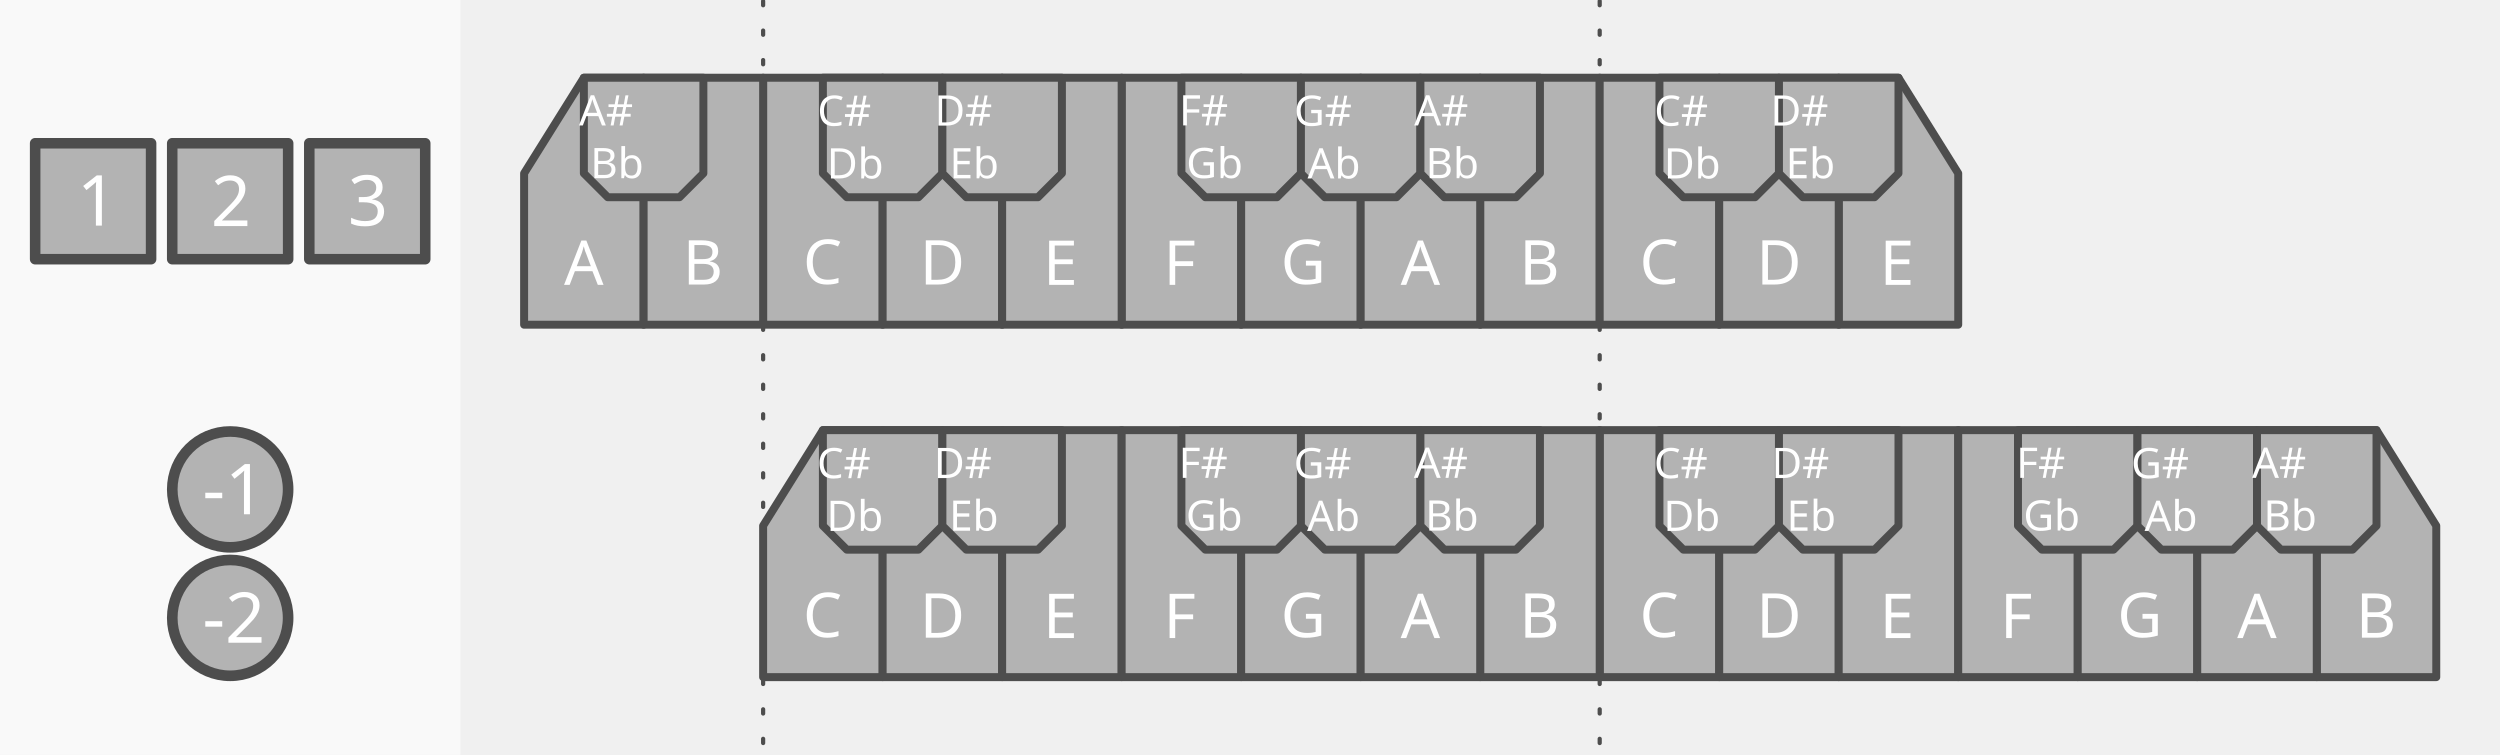
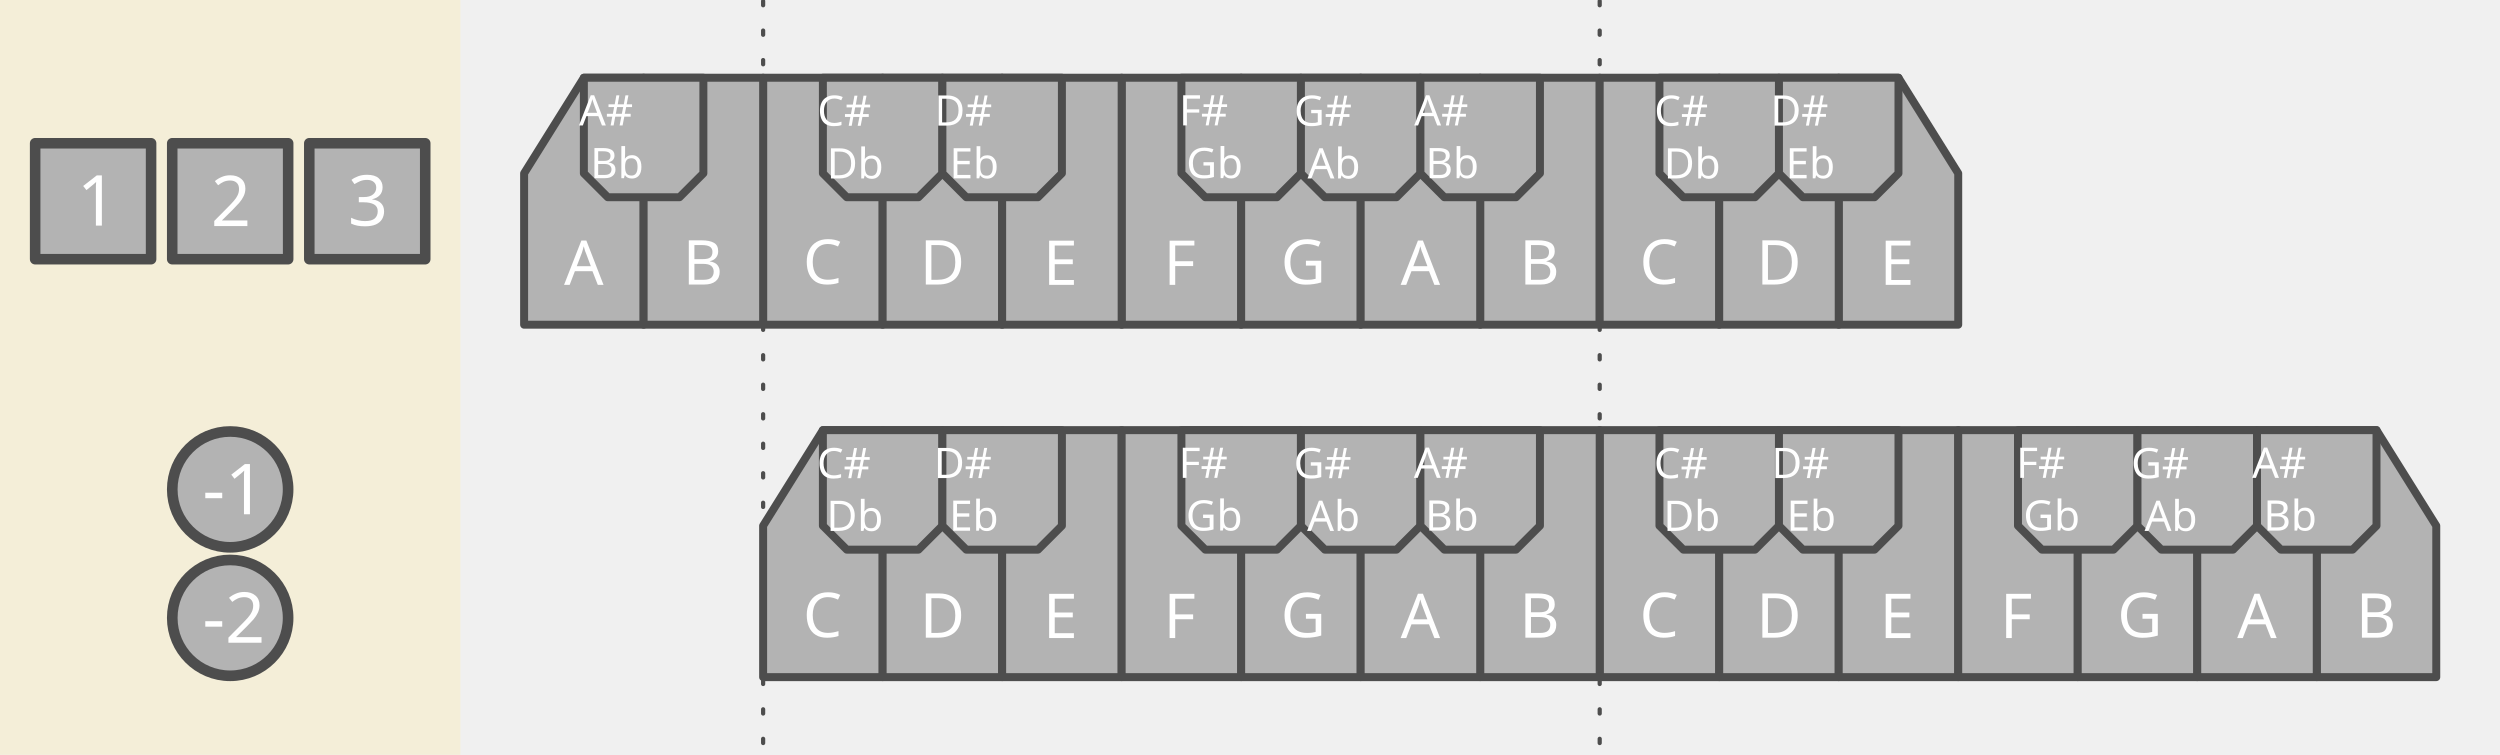
<svg xmlns="http://www.w3.org/2000/svg" width="313.783mm" height="94.744mm" viewBox="0 0 313.783 94.744" version="1.1" id="svg1" xml:space="preserve">
  <defs id="defs1">
    <rect x="230.551" y="-59.234" width="83.15" height="59.234" id="rect100" />
    <rect x="1002.449" y="442.586" width="858.827" height="111.035" id="rect101" />
    <rect x="230.551" y="-59.234" width="83.15" height="59.234" id="rect100-3" />
  </defs>
  <g id="layer1" transform="translate(53.57477,-26.64054)">
    <rect style="fill:#b3b3b3;fill-opacity:1;stroke:#4d4d4d;stroke-width:1;stroke-linecap:round;stroke-linejoin:round;stroke-dasharray:none" id="tab_s9" width="15" height="31" x="132.208" y="36.396" />
    <rect style="fill:#b3b3b3;fill-opacity:1;stroke:#4d4d4d;stroke-width:1;stroke-linecap:round;stroke-linejoin:round;stroke-dasharray:none" id="tab_s6" width="15" height="31" x="87.208" y="36.396" />
    <rect style="fill:#b3b3b3;fill-opacity:1;stroke:#4d4d4d;stroke-width:1;stroke-linecap:round;stroke-linejoin:round;stroke-dasharray:none" id="tab_s7" width="15" height="31" x="102.208" y="36.396" />
    <rect style="fill:#b3b3b3;fill-opacity:1;stroke:#4d4d4d;stroke-width:1;stroke-linecap:round;stroke-linejoin:round;stroke-dasharray:none" id="tab_s8" width="15" height="31" x="117.208" y="36.396" />
    <path style="fill:#b3b3b3;fill-opacity:1;stroke:#4d4d4d;stroke-width:1;stroke-linecap:round;stroke-linejoin:round;stroke-dasharray:none" d="m 94.708,36.396 v 12 l 3,3 h 9 l 3,-3 V 36.396 Z" id="tab_s6_5" />
    <path style="fill:#b3b3b3;fill-opacity:1;stroke:#4d4d4d;stroke-width:1;stroke-linecap:round;stroke-linejoin:round;stroke-dasharray:none" d="m 109.708,36.396 v 12 l 3,3 h 9 l 3,-3 V 36.396 Z" id="tab_s7_5" />
    <path style="fill:#b3b3b3;fill-opacity:1;stroke:#4d4d4d;stroke-width:1;stroke-linecap:round;stroke-linejoin:round;stroke-dasharray:none" d="m 124.708,36.396 v 12 l 3,3 h 9 l 3,-3 V 36.396 Z" id="tab_s8_5" />
-     <rect style="fill:#f9f9f9;stroke-width:1.323;stroke-linecap:round;stroke-linejoin:round" id="rect1" width="57.783" height="94.744" x="-53.575" y="26.641" />
+     <rect style="fill:#f4eed8;stroke-width:1.323;stroke-linecap:round;stroke-linejoin:round;fill-opacity:1" id="rect1" width="57.783" height="94.744" x="-53.575" y="26.641" />
    <rect style="fill:#b3b3b3;fill-opacity:1;stroke:#4d4d4d;stroke-width:1;stroke-linecap:round;stroke-linejoin:round;stroke-dasharray:none" id="tab_s3" width="15" height="31" x="42.208" y="36.396" />
    <rect style="fill:#b3b3b3;fill-opacity:1;stroke:#4d4d4d;stroke-width:1;stroke-linecap:round;stroke-linejoin:round;stroke-dasharray:none" id="tab_s4" width="15" height="31" x="57.208" y="36.396" />
    <rect style="fill:#b3b3b3;fill-opacity:1;stroke:#4d4d4d;stroke-width:1;stroke-linecap:round;stroke-linejoin:round;stroke-dasharray:none" id="tab_s5" width="15" height="31" x="72.208" y="36.396" />
    <path style="fill:#b3b3b3;fill-opacity:1;stroke:#4d4d4d;stroke-width:1;stroke-linecap:round;stroke-linejoin:round;stroke-dasharray:none" d="m 49.708,36.396 v 12 l 3,3 h 9 l 3,-3 V 36.396 Z" id="tab_s3_5" />
    <path style="fill:#b3b3b3;fill-opacity:1;stroke:#4d4d4d;stroke-width:1;stroke-linecap:round;stroke-linejoin:round;stroke-dasharray:none" d="m 64.708,36.396 v 12 l 3,3 h 9 l 3,-3 V 36.396 Z" id="tab_s4_5" />
    <path id="tab_s12" style="fill:#b3b3b3;stroke:#4d4d4d;stroke-linecap:round;stroke-linejoin:round" d="m 192.208,48.396 -7.5,-12 h -7.5 v 31 h 15 z" />
    <path id="tab_s1" style="fill:#b3b3b3;stroke:#4d4d4d;stroke-linecap:round;stroke-linejoin:round" d="m 12.208,48.396 7.5,-12 h 7.5 V 67.396 H 12.208 Z" />
    <rect style="fill:#b3b3b3;fill-opacity:1;stroke:#4d4d4d;stroke-width:1;stroke-linecap:round;stroke-linejoin:round;stroke-dasharray:none" id="tab_s2" width="15" height="31" x="27.208" y="36.396" />
    <path style="fill:#b3b3b3;fill-opacity:1;stroke:#4d4d4d;stroke-width:1;stroke-linecap:round;stroke-linejoin:round;stroke-dasharray:none" d="m 19.708,36.396 v 12 l 3,3 h 9 l 3,-3 V 36.396 Z" id="tab_s1_5" />
    <rect style="fill:#b3b3b3;fill-opacity:1;stroke:#4d4d4d;stroke-width:1;stroke-linecap:round;stroke-linejoin:round;stroke-dasharray:none" id="tab_s10" width="15" height="31" x="147.208" y="36.396" />
    <rect style="fill:#b3b3b3;fill-opacity:1;stroke:#4d4d4d;stroke-width:1;stroke-linecap:round;stroke-linejoin:round;stroke-dasharray:none" id="tab_s11" width="15" height="31" x="162.208" y="36.396" />
    <path style="fill:#b3b3b3;fill-opacity:1;stroke:#4d4d4d;stroke-width:1;stroke-linecap:round;stroke-linejoin:round;stroke-dasharray:none" d="m 154.708,36.396 v 12 l 3,3 h 9 l 3,-3 V 36.396 Z" id="tab_s10_5" />
    <path style="fill:#b3b3b3;fill-opacity:1;stroke:#4d4d4d;stroke-width:1;stroke-linecap:round;stroke-linejoin:round;stroke-dasharray:none" d="m 169.708,36.396 v 12 l 3,3 h 9 l 3,-3 V 36.396 Z" id="tab_s11_5" />
    <path id="tab_x3" style="fill:#b3b3b3;stroke:#4d4d4d;stroke-linecap:round;stroke-linejoin:round" d="M 42.208,92.629 49.708,80.629 h 7.5 V 111.629 H 42.208 Z" />
    <rect style="fill:#b3b3b3;fill-opacity:1;stroke:#4d4d4d;stroke-width:1;stroke-linecap:round;stroke-linejoin:round;stroke-dasharray:none" id="tab_x4" width="15" height="31" x="57.208" y="80.629" />
    <rect style="fill:#b3b3b3;fill-opacity:1;stroke:#4d4d4d;stroke-width:1;stroke-linecap:round;stroke-linejoin:round;stroke-dasharray:none" id="tab_x5" width="15" height="31" x="72.208" y="80.629" />
    <path style="fill:#b3b3b3;fill-opacity:1;stroke:#4d4d4d;stroke-width:1;stroke-linecap:round;stroke-linejoin:round;stroke-dasharray:none" d="m 49.708,80.629 v 12 l 3,3 h 9 l 3,-3 V 80.629 Z" id="path61" />
    <path style="fill:#b3b3b3;fill-opacity:1;stroke:#4d4d4d;stroke-width:1;stroke-linecap:round;stroke-linejoin:round;stroke-dasharray:none" d="m 64.708,80.629 v 12 l 3,3 h 9 l 3,-3 V 80.629 Z" id="tab_x4_5" />
    <path id="tab_x16" style="fill:#b3b3b3;stroke:#4d4d4d;stroke-linecap:round;stroke-linejoin:round" d="m 252.208,92.629 -7.5,-12 h -7.5 v 31 h 15 z" />
    <rect style="fill:#b3b3b3;fill-opacity:1;stroke:#4d4d4d;stroke-width:1;stroke-linecap:round;stroke-linejoin:round;stroke-dasharray:none" id="tab_x10" width="15" height="31" x="147.208" y="80.629" />
    <rect style="fill:#b3b3b3;fill-opacity:1;stroke:#4d4d4d;stroke-width:1;stroke-linecap:round;stroke-linejoin:round;stroke-dasharray:none" id="tab_x11" width="15" height="31" x="162.208" y="80.629" />
    <path style="fill:#b3b3b3;fill-opacity:1;stroke:#4d4d4d;stroke-width:1;stroke-linecap:round;stroke-linejoin:round;stroke-dasharray:none" d="m 154.708,80.629 v 12 l 3,3 h 9 l 3,-3 V 80.629 Z" id="tab_x10_5" />
    <rect style="fill:#b3b3b3;fill-opacity:1;stroke:#4d4d4d;stroke-width:1;stroke-linecap:round;stroke-linejoin:round;stroke-dasharray:none" id="tab_x9" width="15" height="31" x="132.208" y="80.629" />
    <rect style="fill:#b3b3b3;fill-opacity:1;stroke:#4d4d4d;stroke-width:1;stroke-linecap:round;stroke-linejoin:round;stroke-dasharray:none" id="tab_x6" width="15" height="31" x="87.208" y="80.629" />
    <rect style="fill:#b3b3b3;fill-opacity:1;stroke:#4d4d4d;stroke-width:1;stroke-linecap:round;stroke-linejoin:round;stroke-dasharray:none" id="tab_x7" width="15" height="31" x="102.208" y="80.629" />
    <rect style="fill:#b3b3b3;fill-opacity:1;stroke:#4d4d4d;stroke-width:1;stroke-linecap:round;stroke-linejoin:round;stroke-dasharray:none" id="tab_x8" width="15" height="31" x="117.208" y="80.629" />
    <path style="fill:#b3b3b3;fill-opacity:1;stroke:#4d4d4d;stroke-width:1;stroke-linecap:round;stroke-linejoin:round;stroke-dasharray:none" d="m 94.708,80.629 v 12 l 3,3 h 9 l 3,-3 V 80.629 Z" id="tab_x6_5" />
    <path style="fill:#b3b3b3;fill-opacity:1;stroke:#4d4d4d;stroke-width:1;stroke-linecap:round;stroke-linejoin:round;stroke-dasharray:none" d="m 109.708,80.629 v 12 l 3,3 h 9 l 3,-3 V 80.629 Z" id="tab_x7_5" />
    <path style="fill:#b3b3b3;fill-opacity:1;stroke:#4d4d4d;stroke-width:1;stroke-linecap:round;stroke-linejoin:round;stroke-dasharray:none" d="m 124.708,80.629 v 12 l 3,3 h 9 l 3,-3 V 80.629 Z" id="tab_x8_5" />
    <rect style="fill:#b3b3b3;fill-opacity:1;stroke:#4d4d4d;stroke-width:1;stroke-linecap:round;stroke-linejoin:round;stroke-dasharray:none" id="tab_x12" width="15" height="31" x="177.208" y="80.629" />
    <rect style="fill:#b3b3b3;fill-opacity:1;stroke:#4d4d4d;stroke-width:1;stroke-linecap:round;stroke-linejoin:round;stroke-dasharray:none" id="tab_x13" width="15" height="31" x="192.208" y="80.629" />
    <rect style="fill:#b3b3b3;fill-opacity:1;stroke:#4d4d4d;stroke-width:1;stroke-linecap:round;stroke-linejoin:round;stroke-dasharray:none" id="tab_x14" width="15" height="31" x="207.208" y="80.629" />
    <rect style="fill:#b3b3b3;fill-opacity:1;stroke:#4d4d4d;stroke-width:1;stroke-linecap:round;stroke-linejoin:round;stroke-dasharray:none" id="tab_x15" width="15" height="31" x="222.208" y="80.629" />
    <path style="fill:#b3b3b3;fill-opacity:1;stroke:#4d4d4d;stroke-width:1;stroke-linecap:round;stroke-linejoin:round;stroke-dasharray:none" d="m 199.708,80.629 v 12 l 3,3 h 9 l 3,-3 V 80.629 Z" id="tab_x13_5" />
    <path style="fill:#b3b3b3;fill-opacity:1;stroke:#4d4d4d;stroke-width:1;stroke-linecap:round;stroke-linejoin:round;stroke-dasharray:none" d="m 214.708,80.629 v 12 l 3,3 h 9 l 3,-3 V 80.629 Z" id="tab_x14_5" />
    <path style="fill:#b3b3b3;fill-opacity:1;stroke:#4d4d4d;stroke-width:1;stroke-linecap:round;stroke-linejoin:round;stroke-dasharray:none" d="m 229.708,80.629 v 12 l 3,3 h 9 l 3,-3 V 80.629 Z" id="tab_x15_5" />
    <path style="fill:#b3b3b3;fill-opacity:1;stroke:#4d4d4d;stroke-width:1;stroke-linecap:round;stroke-linejoin:round;stroke-dasharray:none" d="m 169.708,80.629 v 12 l 3,3 h 9 l 3,-3 V 80.629 Z" id="tab_x11_5" />
    <text xml:space="preserve" transform="matrix(0.2645833,0,0,0.2645833,11.7083,14.40672)" id="text100" style="font-weight:300;font-size:22.667px;font-family:Ubuntu;-inkscape-font-specification:'Ubuntu Light';white-space:pre;shape-inside:url(#rect100);display:inline;opacity:1;fill:#231689;fill-opacity:0.2;stroke:none;stroke-width:3.78;stroke-linecap:round;stroke-linejoin:round;stroke-dasharray:none" />
    <ellipse style="fill:#b3b3b3;fill-opacity:1;stroke:#4d4d4d;stroke-width:1.336;stroke-linecap:round;stroke-linejoin:round;stroke-opacity:1" id="tab_xm2" cx="-24.683" cy="104.192" rx="7.27" ry="7.27" />
    <text xml:space="preserve" style="font-weight:300;font-size:8.819px;font-family:Ubuntu;-inkscape-font-specification:'Ubuntu Light';fill:#ffffff;fill-opacity:1;stroke:none;stroke-width:1;stroke-linecap:round;stroke-linejoin:round;stroke-dasharray:none" x="-28.167" y="107.314" id="text68-5">
      <tspan id="tspan68-3" style="fill:#ffffff;stroke-width:1" x="-28.167" y="107.314">-2</tspan>
    </text>
    <ellipse style="fill:#b3b3b3;fill-opacity:1;stroke:#4d4d4d;stroke-width:1.336;stroke-linecap:round;stroke-linejoin:round;stroke-opacity:1" id="tab_xm1" cx="-24.683" cy="88.067" rx="7.27" ry="7.27" />
    <text xml:space="preserve" style="font-weight:300;font-size:8.819px;font-family:Ubuntu;-inkscape-font-specification:'Ubuntu Light';fill:#ffffff;fill-opacity:1;stroke:none;stroke-width:1;stroke-linecap:round;stroke-linejoin:round;stroke-dasharray:none" x="-28.167" y="91.189" id="text1">
      <tspan id="tspan1" style="fill:#ffffff;stroke-width:1" x="-28.167" y="91.189">-1</tspan>
    </text>
    <rect style="fill:#b3b3b3;fill-opacity:1;stroke:#4d4d4d;stroke-width:1.323;stroke-linecap:round;stroke-linejoin:round;stroke-dasharray:none;stroke-opacity:1" id="tab_sm1" width="14.552" height="14.552" x="-49.163" y="44.62" />
    <text xml:space="preserve" style="font-weight:300;font-size:8.819px;font-family:Ubuntu;-inkscape-font-specification:'Ubuntu Light';fill:#ffffff;fill-opacity:1;stroke:none;stroke-width:1;stroke-linecap:round;stroke-linejoin:round;stroke-dasharray:none" x="-43.916" y="54.951" id="text5">
      <tspan id="tspan5" style="fill:#ffffff;stroke-width:1" x="-43.916" y="54.951">1</tspan>
    </text>
    <rect style="fill:#b3b3b3;fill-opacity:1;stroke:#4d4d4d;stroke-width:1.323;stroke-linecap:round;stroke-linejoin:round;stroke-dasharray:none;stroke-opacity:1" id="tab_sm2" width="14.552" height="14.552" x="-31.959" y="44.62" />
    <text xml:space="preserve" style="font-weight:300;font-size:8.819px;font-family:Ubuntu;-inkscape-font-specification:'Ubuntu Light';fill:#ffffff;fill-opacity:1;stroke:none;stroke-width:1;stroke-linecap:round;stroke-linejoin:round;stroke-dasharray:none" x="-27.104" y="55.018" id="text6">
      <tspan id="tspan6" style="fill:#ffffff;stroke-width:1" x="-27.104" y="55.018">2</tspan>
    </text>
    <rect style="fill:#b3b3b3;fill-opacity:1;stroke:#4d4d4d;stroke-width:1.323;stroke-linecap:round;stroke-linejoin:round;stroke-dasharray:none;stroke-opacity:1" id="tab_sm3" width="14.552" height="14.552" x="-14.755" y="44.62" />
    <text xml:space="preserve" style="font-weight:300;font-size:8.819px;font-family:Ubuntu;-inkscape-font-specification:'Ubuntu Light';fill:#ffffff;fill-opacity:1;stroke:none;stroke-width:1;stroke-linecap:round;stroke-linejoin:round;stroke-dasharray:none" x="-9.9" y="54.951" id="text7">
      <tspan id="tspan7" style="fill:#ffffff;stroke-width:1" x="-9.9" y="54.951">3</tspan>
    </text>
    <path style="fill:#4d4d4d;stroke:#4d4d4d;stroke-width:0.529;stroke-linecap:round;stroke-linejoin:round;stroke-dasharray:0.529,3.175;stroke-dashoffset:0" d="M 42.208,26.772 V 121.252" id="path3" />
    <path style="fill:#4d4d4d;stroke:#4d4d4d;stroke-width:0.529;stroke-linecap:round;stroke-linejoin:round;stroke-dasharray:0.529,3.175;stroke-dashoffset:0" d="M 147.208,26.772 V 121.252" id="path4" />
    <text xml:space="preserve" style="font-weight:300;font-size:7.761px;font-family:Ubuntu;-inkscape-font-specification:'Ubuntu Light';fill:#ffffff;fill-opacity:1;stroke:none;stroke-width:1;stroke-linecap:round;stroke-linejoin:round;stroke-dasharray:none" x="32.128" y="62.349" id="text32-2">
      <tspan id="tspan32-3" style="font-size:7.761px;fill:#ffffff;stroke-width:1" x="32.128" y="62.349">B</tspan>
    </text>
    <text xml:space="preserve" style="font-weight:300;font-size:7.761px;font-family:Ubuntu;-inkscape-font-specification:'Ubuntu Light';fill:#ffffff;fill-opacity:1;stroke:none;stroke-width:1;stroke-linecap:round;stroke-linejoin:round;stroke-dasharray:none" x="47.213" y="62.279" id="text33-7">
      <tspan id="tspan33-5" style="font-size:7.761px;fill:#ffffff;stroke-width:1" x="47.213" y="62.279">C</tspan>
    </text>
    <text xml:space="preserve" style="font-weight:300;font-size:7.761px;font-family:Ubuntu;-inkscape-font-specification:'Ubuntu Light';fill:#ffffff;fill-opacity:1;stroke:none;stroke-width:1;stroke-linecap:round;stroke-linejoin:round;stroke-dasharray:none" x="61.875" y="62.349" id="text34-9">
      <tspan id="tspan34-2" style="font-size:7.761px;fill:#ffffff;stroke-width:1" x="61.875" y="62.349">D</tspan>
    </text>
    <text xml:space="preserve" style="font-weight:300;font-size:7.761px;font-family:Ubuntu;-inkscape-font-specification:'Ubuntu Light';fill:#ffffff;fill-opacity:1;stroke:none;stroke-width:1;stroke-linecap:round;stroke-linejoin:round;stroke-dasharray:none" x="77.357" y="62.395" id="text35-2">
      <tspan id="tspan35-8" style="font-size:7.761px;fill:#ffffff;stroke-width:1" x="77.357" y="62.395">E</tspan>
    </text>
    <text xml:space="preserve" style="font-weight:300;font-size:7.761px;font-family:Ubuntu;-inkscape-font-specification:'Ubuntu Light';fill:#ffffff;fill-opacity:1;stroke:none;stroke-width:1;stroke-linecap:round;stroke-linejoin:round;stroke-dasharray:none" x="92.477" y="62.395" id="text36-9">
      <tspan id="tspan36-7" style="font-size:7.761px;fill:#ffffff;stroke-width:1" x="92.477" y="62.395">F</tspan>
    </text>
    <text xml:space="preserve" style="font-weight:300;font-size:7.761px;font-family:Ubuntu;-inkscape-font-specification:'Ubuntu Light';fill:#ffffff;fill-opacity:1;stroke:none;stroke-width:1;stroke-linecap:round;stroke-linejoin:round;stroke-dasharray:none" x="107.178" y="62.287" id="text37-3">
      <tspan id="tspan37-6" style="font-size:7.761px;fill:#ffffff;stroke-width:1" x="107.178" y="62.287">G</tspan>
    </text>
    <text xml:space="preserve" style="font-weight:300;font-size:7.761px;font-family:Ubuntu;-inkscape-font-specification:'Ubuntu Light';fill:#ffffff;fill-opacity:1;stroke:none;stroke-width:1;stroke-linecap:round;stroke-linejoin:round;stroke-dasharray:none" x="122.221" y="62.395" id="text38-1">
      <tspan id="tspan38-2" style="font-size:7.761px;fill:#ffffff;stroke-width:1" x="122.221" y="62.395">A</tspan>
    </text>
    <text xml:space="preserve" style="font-weight:300;font-size:7.761px;font-family:Ubuntu;-inkscape-font-specification:'Ubuntu Light';fill:#ffffff;fill-opacity:1;stroke:none;stroke-width:1;stroke-linecap:round;stroke-linejoin:round;stroke-dasharray:none" x="137.128" y="62.349" id="text39-9">
      <tspan id="tspan39-3" style="font-size:7.761px;fill:#ffffff;stroke-width:1" x="137.128" y="62.349">B</tspan>
    </text>
    <text xml:space="preserve" style="font-weight:300;font-size:7.761px;font-family:Ubuntu;-inkscape-font-specification:'Ubuntu Light';fill:#ffffff;fill-opacity:1;stroke:none;stroke-width:1;stroke-linecap:round;stroke-linejoin:round;stroke-dasharray:none" x="152.213" y="62.279" id="text40-1">
      <tspan id="tspan40-9" style="font-size:7.761px;fill:#ffffff;stroke-width:1" x="152.213" y="62.279">C</tspan>
    </text>
    <text xml:space="preserve" style="font-weight:300;font-size:7.761px;font-family:Ubuntu;-inkscape-font-specification:'Ubuntu Light';fill:#ffffff;fill-opacity:1;stroke:none;stroke-width:1;stroke-linecap:round;stroke-linejoin:round;stroke-dasharray:none" x="166.875" y="62.349" id="text41-4">
      <tspan id="tspan41-7" style="font-size:7.761px;fill:#ffffff;stroke-width:1" x="166.875" y="62.349">D</tspan>
    </text>
    <text xml:space="preserve" style="font-weight:300;font-size:7.761px;font-family:Ubuntu;-inkscape-font-specification:'Ubuntu Light';fill:#ffffff;fill-opacity:1;stroke:none;stroke-width:1;stroke-linecap:round;stroke-linejoin:round;stroke-dasharray:none" x="182.357" y="62.395" id="text42-8">
      <tspan id="tspan42-4" style="font-size:7.761px;fill:#ffffff;stroke-width:1" x="182.357" y="62.395">E</tspan>
    </text>
    <text xml:space="preserve" style="font-weight:300;font-size:7.761px;font-family:Ubuntu;-inkscape-font-specification:'Ubuntu Light';fill:#ffffff;fill-opacity:1;stroke:none;stroke-width:1;stroke-linecap:round;stroke-linejoin:round;stroke-dasharray:none" x="17.221" y="62.395" id="text31-5">
      <tspan id="tspan31-0" style="font-size:7.761px;fill:#ffffff;stroke-width:1" x="17.221" y="62.395">A</tspan>
    </text>
    <text xml:space="preserve" transform="matrix(0.2645833,0,0,0.2645833,-2.791717,153.5227)" id="text100-6" style="font-weight:300;font-size:22.667px;font-family:Ubuntu;-inkscape-font-specification:'Ubuntu Light';white-space:pre;shape-inside:url(#rect100-3);display:inline;fill:#231689;fill-opacity:0.2;stroke:none;stroke-width:3.78;stroke-linecap:round;stroke-linejoin:round;stroke-dasharray:none" />
    <text xml:space="preserve" style="font-weight:300;font-size:7.761px;font-family:Ubuntu;-inkscape-font-specification:'Ubuntu Light';fill:#ffffff;fill-opacity:1;stroke:none;stroke-width:1;stroke-linecap:round;stroke-linejoin:round;stroke-dasharray:none" x="47.213" y="106.606" id="text3">
      <tspan id="tspan3" style="font-size:7.761px;fill:#ffffff;stroke-width:1" x="47.213" y="106.606">C</tspan>
    </text>
    <text xml:space="preserve" style="font-weight:300;font-size:7.761px;font-family:Ubuntu;-inkscape-font-specification:'Ubuntu Light';fill:#ffffff;fill-opacity:1;stroke:none;stroke-width:1;stroke-linecap:round;stroke-linejoin:round;stroke-dasharray:none" x="61.875" y="106.676" id="text4">
      <tspan id="tspan4" style="font-size:7.761px;fill:#ffffff;stroke-width:1" x="61.875" y="106.676">D</tspan>
    </text>
    <text xml:space="preserve" style="font-weight:300;font-size:7.761px;font-family:Ubuntu;-inkscape-font-specification:'Ubuntu Light';fill:#ffffff;fill-opacity:1;stroke:none;stroke-width:1;stroke-linecap:round;stroke-linejoin:round;stroke-dasharray:none" x="77.357" y="106.722" id="text5-9">
      <tspan id="tspan5-2" style="font-size:7.761px;fill:#ffffff;stroke-width:1" x="77.357" y="106.722">E</tspan>
    </text>
    <text xml:space="preserve" style="font-weight:300;font-size:7.761px;font-family:Ubuntu;-inkscape-font-specification:'Ubuntu Light';fill:#ffffff;fill-opacity:1;stroke:none;stroke-width:1;stroke-linecap:round;stroke-linejoin:round;stroke-dasharray:none" x="92.477" y="106.722" id="text6-0">
      <tspan id="tspan6-6" style="font-size:7.761px;fill:#ffffff;stroke-width:1" x="92.477" y="106.722">F</tspan>
    </text>
    <text xml:space="preserve" style="font-weight:300;font-size:7.761px;font-family:Ubuntu;-inkscape-font-specification:'Ubuntu Light';fill:#ffffff;fill-opacity:1;stroke:none;stroke-width:1;stroke-linecap:round;stroke-linejoin:round;stroke-dasharray:none" x="107.178" y="106.613" id="text7-8">
      <tspan id="tspan7-9" style="font-size:7.761px;fill:#ffffff;stroke-width:1" x="107.178" y="106.613">G</tspan>
    </text>
    <text xml:space="preserve" style="font-weight:300;font-size:7.761px;font-family:Ubuntu;-inkscape-font-specification:'Ubuntu Light';fill:#ffffff;fill-opacity:1;stroke:none;stroke-width:1;stroke-linecap:round;stroke-linejoin:round;stroke-dasharray:none" x="122.221" y="106.722" id="text8">
      <tspan id="tspan8" style="font-size:7.761px;fill:#ffffff;stroke-width:1" x="122.221" y="106.722">A</tspan>
    </text>
    <text xml:space="preserve" style="font-weight:300;font-size:7.761px;font-family:Ubuntu;-inkscape-font-specification:'Ubuntu Light';fill:#ffffff;fill-opacity:1;stroke:none;stroke-width:1;stroke-linecap:round;stroke-linejoin:round;stroke-dasharray:none" x="137.128" y="106.676" id="text9">
      <tspan id="tspan9" style="font-size:7.761px;fill:#ffffff;stroke-width:1" x="137.128" y="106.676">B</tspan>
    </text>
    <text xml:space="preserve" style="font-weight:300;font-size:7.761px;font-family:Ubuntu;-inkscape-font-specification:'Ubuntu Light';fill:#ffffff;fill-opacity:1;stroke:none;stroke-width:1;stroke-linecap:round;stroke-linejoin:round;stroke-dasharray:none" x="152.213" y="106.606" id="text10">
      <tspan id="tspan10" style="font-size:7.761px;fill:#ffffff;stroke-width:1" x="152.213" y="106.606">C</tspan>
    </text>
    <text xml:space="preserve" style="font-weight:300;font-size:7.761px;font-family:Ubuntu;-inkscape-font-specification:'Ubuntu Light';fill:#ffffff;fill-opacity:1;stroke:none;stroke-width:1;stroke-linecap:round;stroke-linejoin:round;stroke-dasharray:none" x="166.875" y="106.676" id="text11">
      <tspan id="tspan11" style="font-size:7.761px;fill:#ffffff;stroke-width:1" x="166.875" y="106.676">D</tspan>
    </text>
    <text xml:space="preserve" style="font-weight:300;font-size:7.761px;font-family:Ubuntu;-inkscape-font-specification:'Ubuntu Light';fill:#ffffff;fill-opacity:1;stroke:none;stroke-width:1;stroke-linecap:round;stroke-linejoin:round;stroke-dasharray:none" x="182.357" y="106.722" id="text12">
      <tspan id="tspan12" style="font-size:7.761px;fill:#ffffff;stroke-width:1" x="182.357" y="106.722">E</tspan>
    </text>
    <text xml:space="preserve" style="font-weight:300;font-size:7.761px;font-family:Ubuntu;-inkscape-font-specification:'Ubuntu Light';fill:#ffffff;fill-opacity:1;stroke:none;stroke-width:1;stroke-linecap:round;stroke-linejoin:round;stroke-dasharray:none" x="197.477" y="106.722" id="text13">
      <tspan id="tspan13" style="font-size:7.761px;fill:#ffffff;stroke-width:1" x="197.477" y="106.722">F</tspan>
    </text>
    <text xml:space="preserve" style="font-weight:300;font-size:7.761px;font-family:Ubuntu;-inkscape-font-specification:'Ubuntu Light';fill:#ffffff;fill-opacity:1;stroke:none;stroke-width:1;stroke-linecap:round;stroke-linejoin:round;stroke-dasharray:none" x="212.178" y="106.613" id="text14">
      <tspan id="tspan14" style="font-size:7.761px;fill:#ffffff;stroke-width:1" x="212.178" y="106.613">G</tspan>
    </text>
    <text xml:space="preserve" style="font-weight:300;font-size:7.761px;font-family:Ubuntu;-inkscape-font-specification:'Ubuntu Light';fill:#ffffff;fill-opacity:1;stroke:none;stroke-width:1;stroke-linecap:round;stroke-linejoin:round;stroke-dasharray:none" x="227.221" y="106.722" id="text15">
      <tspan id="tspan15" style="font-size:7.761px;fill:#ffffff;stroke-width:1" x="227.221" y="106.722">A</tspan>
    </text>
    <text xml:space="preserve" style="font-weight:300;font-size:7.761px;font-family:Ubuntu;-inkscape-font-specification:'Ubuntu Light';fill:#ffffff;fill-opacity:1;stroke:none;stroke-width:1;stroke-linecap:round;stroke-linejoin:round;stroke-dasharray:none" x="242.128" y="106.676" id="text16">
      <tspan id="tspan16" style="font-size:7.761px;fill:#ffffff;stroke-width:1" x="242.128" y="106.676">B</tspan>
    </text>
    <text xml:space="preserve" transform="matrix(0.2645833,0,0,0.2645833,-10.29172,153.5227)" id="text97-2" style="font-weight:300;font-size:29.333px;line-height:1;font-family:Ubuntu;-inkscape-font-specification:'Ubuntu Light';text-align:center;white-space:pre;shape-inside:url(#rect101);display:inline;fill:#b3b3b3;fill-opacity:1;stroke:#4d4d4d;stroke-width:3.78;stroke-linecap:round;stroke-linejoin:round;stroke-opacity:1" />
    <text xml:space="preserve" style="font-weight:300;font-size:5.292px;font-family:Ubuntu;-inkscape-font-specification:'Ubuntu Light';text-align:center;text-anchor:middle;fill:#ffffff;fill-opacity:1;stroke:none;stroke-width:1;stroke-linecap:round;stroke-linejoin:round;stroke-dasharray:none" x="57.159" y="86.664" id="text57">
      <tspan id="tspan56" style="font-size:5.292px;text-align:center;text-anchor:middle;fill:#ffffff;stroke-width:1" x="57.159" y="86.664">C#</tspan>
      <tspan style="font-size:5.292px;text-align:center;text-anchor:middle;fill:#ffffff;stroke-width:1" x="57.159" y="93.278" id="tspan57">Db</tspan>
    </text>
    <text xml:space="preserve" style="font-weight:300;font-size:5.292px;font-family:Ubuntu;-inkscape-font-specification:'Ubuntu Light';text-align:center;text-anchor:middle;fill:#ffffff;fill-opacity:1;stroke:none;stroke-width:1;stroke-linecap:round;stroke-linejoin:round;stroke-dasharray:none" x="72.095" y="86.64" id="text59">
      <tspan id="tspan58" style="font-size:5.292px;text-align:center;text-anchor:middle;fill:#ffffff;stroke-width:1" x="72.095" y="86.64">D#</tspan>
      <tspan style="font-size:5.292px;text-align:center;text-anchor:middle;fill:#ffffff;stroke-width:1" x="72.095" y="93.254" id="tspan59">Eb</tspan>
    </text>
    <text xml:space="preserve" style="font-weight:300;font-size:5.292px;font-family:Ubuntu;-inkscape-font-specification:'Ubuntu Light';text-align:center;text-anchor:middle;fill:#ffffff;fill-opacity:1;stroke:none;stroke-width:1;stroke-linecap:round;stroke-linejoin:round;stroke-dasharray:none" x="102.264" y="86.619" id="text70-2">
      <tspan id="tspan69-6" style="font-size:5.292px;text-align:center;text-anchor:middle;fill:#ffffff;stroke-width:1" x="102.264" y="86.619">F#</tspan>
      <tspan style="font-size:5.292px;text-align:center;text-anchor:middle;fill:#ffffff;stroke-width:1" x="102.264" y="93.233" id="tspan70-6">Gb</tspan>
    </text>
    <text xml:space="preserve" style="font-weight:300;font-size:5.292px;font-family:Ubuntu;-inkscape-font-specification:'Ubuntu Light';text-align:center;text-anchor:middle;fill:#ffffff;fill-opacity:1;stroke:none;stroke-width:1;stroke-linecap:round;stroke-linejoin:round;stroke-dasharray:none" x="117.243" y="86.664" id="text72-4">
      <tspan id="tspan71-9" style="font-size:5.292px;text-align:center;text-anchor:middle;fill:#ffffff;stroke-width:1" x="117.243" y="86.664">G#</tspan>
      <tspan style="font-size:5.292px;text-align:center;text-anchor:middle;fill:#ffffff;stroke-width:1" x="117.243" y="93.278" id="tspan72-5">Ab</tspan>
    </text>
    <text xml:space="preserve" style="font-weight:300;font-size:5.292px;font-family:Ubuntu;-inkscape-font-specification:'Ubuntu Light';text-align:center;text-anchor:middle;fill:#ffffff;fill-opacity:1;stroke:none;stroke-width:1;stroke-linecap:round;stroke-linejoin:round;stroke-dasharray:none" x="132.095" y="86.624" id="text74-0">
      <tspan id="tspan73-4" style="font-size:5.292px;text-align:center;text-anchor:middle;fill:#ffffff;stroke-width:1" x="132.095" y="86.624">A#</tspan>
      <tspan style="font-size:5.292px;text-align:center;text-anchor:middle;fill:#ffffff;stroke-width:1" x="132.095" y="93.238" id="tspan74-8">Bb</tspan>
    </text>
    <text xml:space="preserve" style="font-weight:300;font-size:5.292px;font-family:Ubuntu;-inkscape-font-specification:'Ubuntu Light';text-align:center;text-anchor:middle;fill:#ffffff;fill-opacity:1;stroke:none;stroke-width:1;stroke-linecap:round;stroke-linejoin:round;stroke-dasharray:none" x="162.208" y="86.664" id="text17">
      <tspan id="tspan2" style="font-size:5.292px;text-align:center;text-anchor:middle;fill:#ffffff;stroke-width:1" x="162.208" y="86.664">C#</tspan>
      <tspan style="font-size:5.292px;text-align:center;text-anchor:middle;fill:#ffffff;stroke-width:1" x="162.208" y="93.278" id="tspan17">Db</tspan>
    </text>
    <text xml:space="preserve" style="font-weight:300;font-size:5.292px;font-family:Ubuntu;-inkscape-font-specification:'Ubuntu Light';text-align:center;text-anchor:middle;fill:#ffffff;fill-opacity:1;stroke:none;stroke-width:1;stroke-linecap:round;stroke-linejoin:round;stroke-dasharray:none" x="177.208" y="86.64" id="text19">
      <tspan id="tspan18" style="font-size:5.292px;text-align:center;text-anchor:middle;fill:#ffffff;stroke-width:1" x="177.208" y="86.64">D#</tspan>
      <tspan style="font-size:5.292px;text-align:center;text-anchor:middle;fill:#ffffff;stroke-width:1" x="177.208" y="93.254" id="tspan19">Eb</tspan>
    </text>
    <text xml:space="preserve" style="font-weight:300;font-size:5.292px;font-family:Ubuntu;-inkscape-font-specification:'Ubuntu Light';text-align:center;text-anchor:middle;fill:#ffffff;fill-opacity:1;stroke:none;stroke-width:1;stroke-linecap:round;stroke-linejoin:round;stroke-dasharray:none" x="207.378" y="86.619" id="text21">
      <tspan id="tspan20" style="font-size:5.292px;text-align:center;text-anchor:middle;fill:#ffffff;stroke-width:1" x="207.378" y="86.619">F#</tspan>
      <tspan style="font-size:5.292px;text-align:center;text-anchor:middle;fill:#ffffff;stroke-width:1" x="207.378" y="93.233" id="tspan21">Gb</tspan>
    </text>
    <text xml:space="preserve" style="font-weight:300;font-size:5.292px;font-family:Ubuntu;-inkscape-font-specification:'Ubuntu Light';text-align:center;text-anchor:middle;fill:#ffffff;fill-opacity:1;stroke:none;stroke-width:1;stroke-linecap:round;stroke-linejoin:round;stroke-dasharray:none" x="222.356" y="86.664" id="text24">
      <tspan id="tspan22" style="font-size:5.292px;text-align:center;text-anchor:middle;fill:#ffffff;stroke-width:1" x="222.356" y="86.664">G#</tspan>
      <tspan style="font-size:5.292px;text-align:center;text-anchor:middle;fill:#ffffff;stroke-width:1" x="222.356" y="93.278" id="tspan24">Ab</tspan>
    </text>
    <text xml:space="preserve" style="font-weight:300;font-size:5.292px;font-family:Ubuntu;-inkscape-font-specification:'Ubuntu Light';text-align:center;text-anchor:middle;fill:#ffffff;fill-opacity:1;stroke:none;stroke-width:1;stroke-linecap:round;stroke-linejoin:round;stroke-dasharray:none" x="237.306" y="86.624" id="text31">
      <tspan id="tspan27" style="font-size:5.292px;text-align:center;text-anchor:middle;fill:#ffffff;stroke-width:1" x="237.306" y="86.624">A#</tspan>
      <tspan style="font-size:5.292px;text-align:center;text-anchor:middle;fill:#ffffff;stroke-width:1" x="237.306" y="93.238" id="tspan31">Bb</tspan>
    </text>
    <text xml:space="preserve" style="font-weight:300;font-size:5.292px;font-family:Ubuntu;-inkscape-font-specification:'Ubuntu Light';text-align:center;text-anchor:middle;fill:#ffffff;fill-opacity:1;stroke:none;stroke-width:1;stroke-linecap:round;stroke-linejoin:round;stroke-dasharray:none" x="57.208" y="42.43" id="text33">
      <tspan id="tspan32" style="font-size:5.292px;text-align:center;text-anchor:middle;fill:#ffffff;stroke-width:1" x="57.208" y="42.43">C#</tspan>
      <tspan style="font-size:5.292px;text-align:center;text-anchor:middle;fill:#ffffff;stroke-width:1" x="57.208" y="49.044" id="tspan33">Db</tspan>
    </text>
    <text xml:space="preserve" style="font-weight:300;font-size:5.292px;font-family:Ubuntu;-inkscape-font-specification:'Ubuntu Light';text-align:center;text-anchor:middle;fill:#ffffff;fill-opacity:1;stroke:none;stroke-width:1;stroke-linecap:round;stroke-linejoin:round;stroke-dasharray:none" x="72.143" y="42.406" id="text35">
      <tspan id="tspan34" style="font-size:5.292px;text-align:center;text-anchor:middle;fill:#ffffff;stroke-width:1" x="72.143" y="42.406">D#</tspan>
      <tspan style="font-size:5.292px;text-align:center;text-anchor:middle;fill:#ffffff;stroke-width:1" x="72.143" y="49.021" id="tspan35">Eb</tspan>
    </text>
    <text xml:space="preserve" style="font-weight:300;font-size:5.292px;font-family:Ubuntu;-inkscape-font-specification:'Ubuntu Light';text-align:center;text-anchor:middle;fill:#ffffff;fill-opacity:1;stroke:none;stroke-width:1;stroke-linecap:round;stroke-linejoin:round;stroke-dasharray:none" x="102.313" y="42.385" id="text37">
      <tspan id="tspan36" style="font-size:5.292px;text-align:center;text-anchor:middle;fill:#ffffff;stroke-width:1" x="102.313" y="42.385">F#</tspan>
      <tspan style="font-size:5.292px;text-align:center;text-anchor:middle;fill:#ffffff;stroke-width:1" x="102.313" y="48.999" id="tspan37">Gb</tspan>
    </text>
    <text xml:space="preserve" style="font-weight:300;font-size:5.292px;font-family:Ubuntu;-inkscape-font-specification:'Ubuntu Light';text-align:center;text-anchor:middle;fill:#ffffff;fill-opacity:1;stroke:none;stroke-width:1;stroke-linecap:round;stroke-linejoin:round;stroke-dasharray:none" x="117.292" y="42.43" id="text39">
      <tspan id="tspan38" style="font-size:5.292px;text-align:center;text-anchor:middle;fill:#ffffff;stroke-width:1" x="117.292" y="42.43">G#</tspan>
      <tspan style="font-size:5.292px;text-align:center;text-anchor:middle;fill:#ffffff;stroke-width:1" x="117.292" y="49.044" id="tspan39">Ab</tspan>
    </text>
    <text xml:space="preserve" style="font-weight:300;font-size:5.292px;font-family:Ubuntu;-inkscape-font-specification:'Ubuntu Light';text-align:center;text-anchor:middle;fill:#ffffff;fill-opacity:1;stroke:none;stroke-width:1;stroke-linecap:round;stroke-linejoin:round;stroke-dasharray:none" x="132.143" y="42.39" id="text41">
      <tspan id="tspan40" style="font-size:5.292px;text-align:center;text-anchor:middle;fill:#ffffff;stroke-width:1" x="132.143" y="42.39">A#</tspan>
      <tspan style="font-size:5.292px;text-align:center;text-anchor:middle;fill:#ffffff;stroke-width:1" x="132.143" y="49.005" id="tspan41">Bb</tspan>
    </text>
    <text xml:space="preserve" style="font-weight:300;font-size:5.292px;font-family:Ubuntu;-inkscape-font-specification:'Ubuntu Light';text-align:center;text-anchor:middle;fill:#ffffff;fill-opacity:1;stroke:none;stroke-width:1;stroke-linecap:round;stroke-linejoin:round;stroke-dasharray:none" x="162.257" y="42.43" id="text43">
      <tspan id="tspan42" style="font-size:5.292px;text-align:center;text-anchor:middle;fill:#ffffff;stroke-width:1" x="162.257" y="42.43">C#</tspan>
      <tspan style="font-size:5.292px;text-align:center;text-anchor:middle;fill:#ffffff;stroke-width:1" x="162.257" y="49.044" id="tspan43">Db</tspan>
    </text>
    <text xml:space="preserve" style="font-weight:300;font-size:5.292px;font-family:Ubuntu;-inkscape-font-specification:'Ubuntu Light';text-align:center;text-anchor:middle;fill:#ffffff;fill-opacity:1;stroke:none;stroke-width:1;stroke-linecap:round;stroke-linejoin:round;stroke-dasharray:none" x="177.095" y="42.406" id="text45">
      <tspan id="tspan44" style="font-size:5.292px;text-align:center;text-anchor:middle;fill:#ffffff;stroke-width:1" x="177.095" y="42.406">D#</tspan>
      <tspan style="font-size:5.292px;text-align:center;text-anchor:middle;fill:#ffffff;stroke-width:1" x="177.095" y="49.021" id="tspan45">Eb</tspan>
    </text>
    <text xml:space="preserve" style="font-weight:300;font-size:5.292px;font-family:Ubuntu;-inkscape-font-specification:'Ubuntu Light';text-align:center;text-anchor:middle;fill:#ffffff;fill-opacity:1;stroke:none;stroke-width:1;stroke-linecap:round;stroke-linejoin:round;stroke-dasharray:none" x="27.306" y="42.39" id="text47">
      <tspan id="tspan46" style="font-size:5.292px;text-align:center;text-anchor:middle;fill:#ffffff;stroke-width:1" x="27.306" y="42.39">A#</tspan>
      <tspan style="font-size:5.292px;text-align:center;text-anchor:middle;fill:#ffffff;stroke-width:1" x="27.306" y="49.005" id="tspan47">Bb</tspan>
    </text>
  </g>
</svg>
